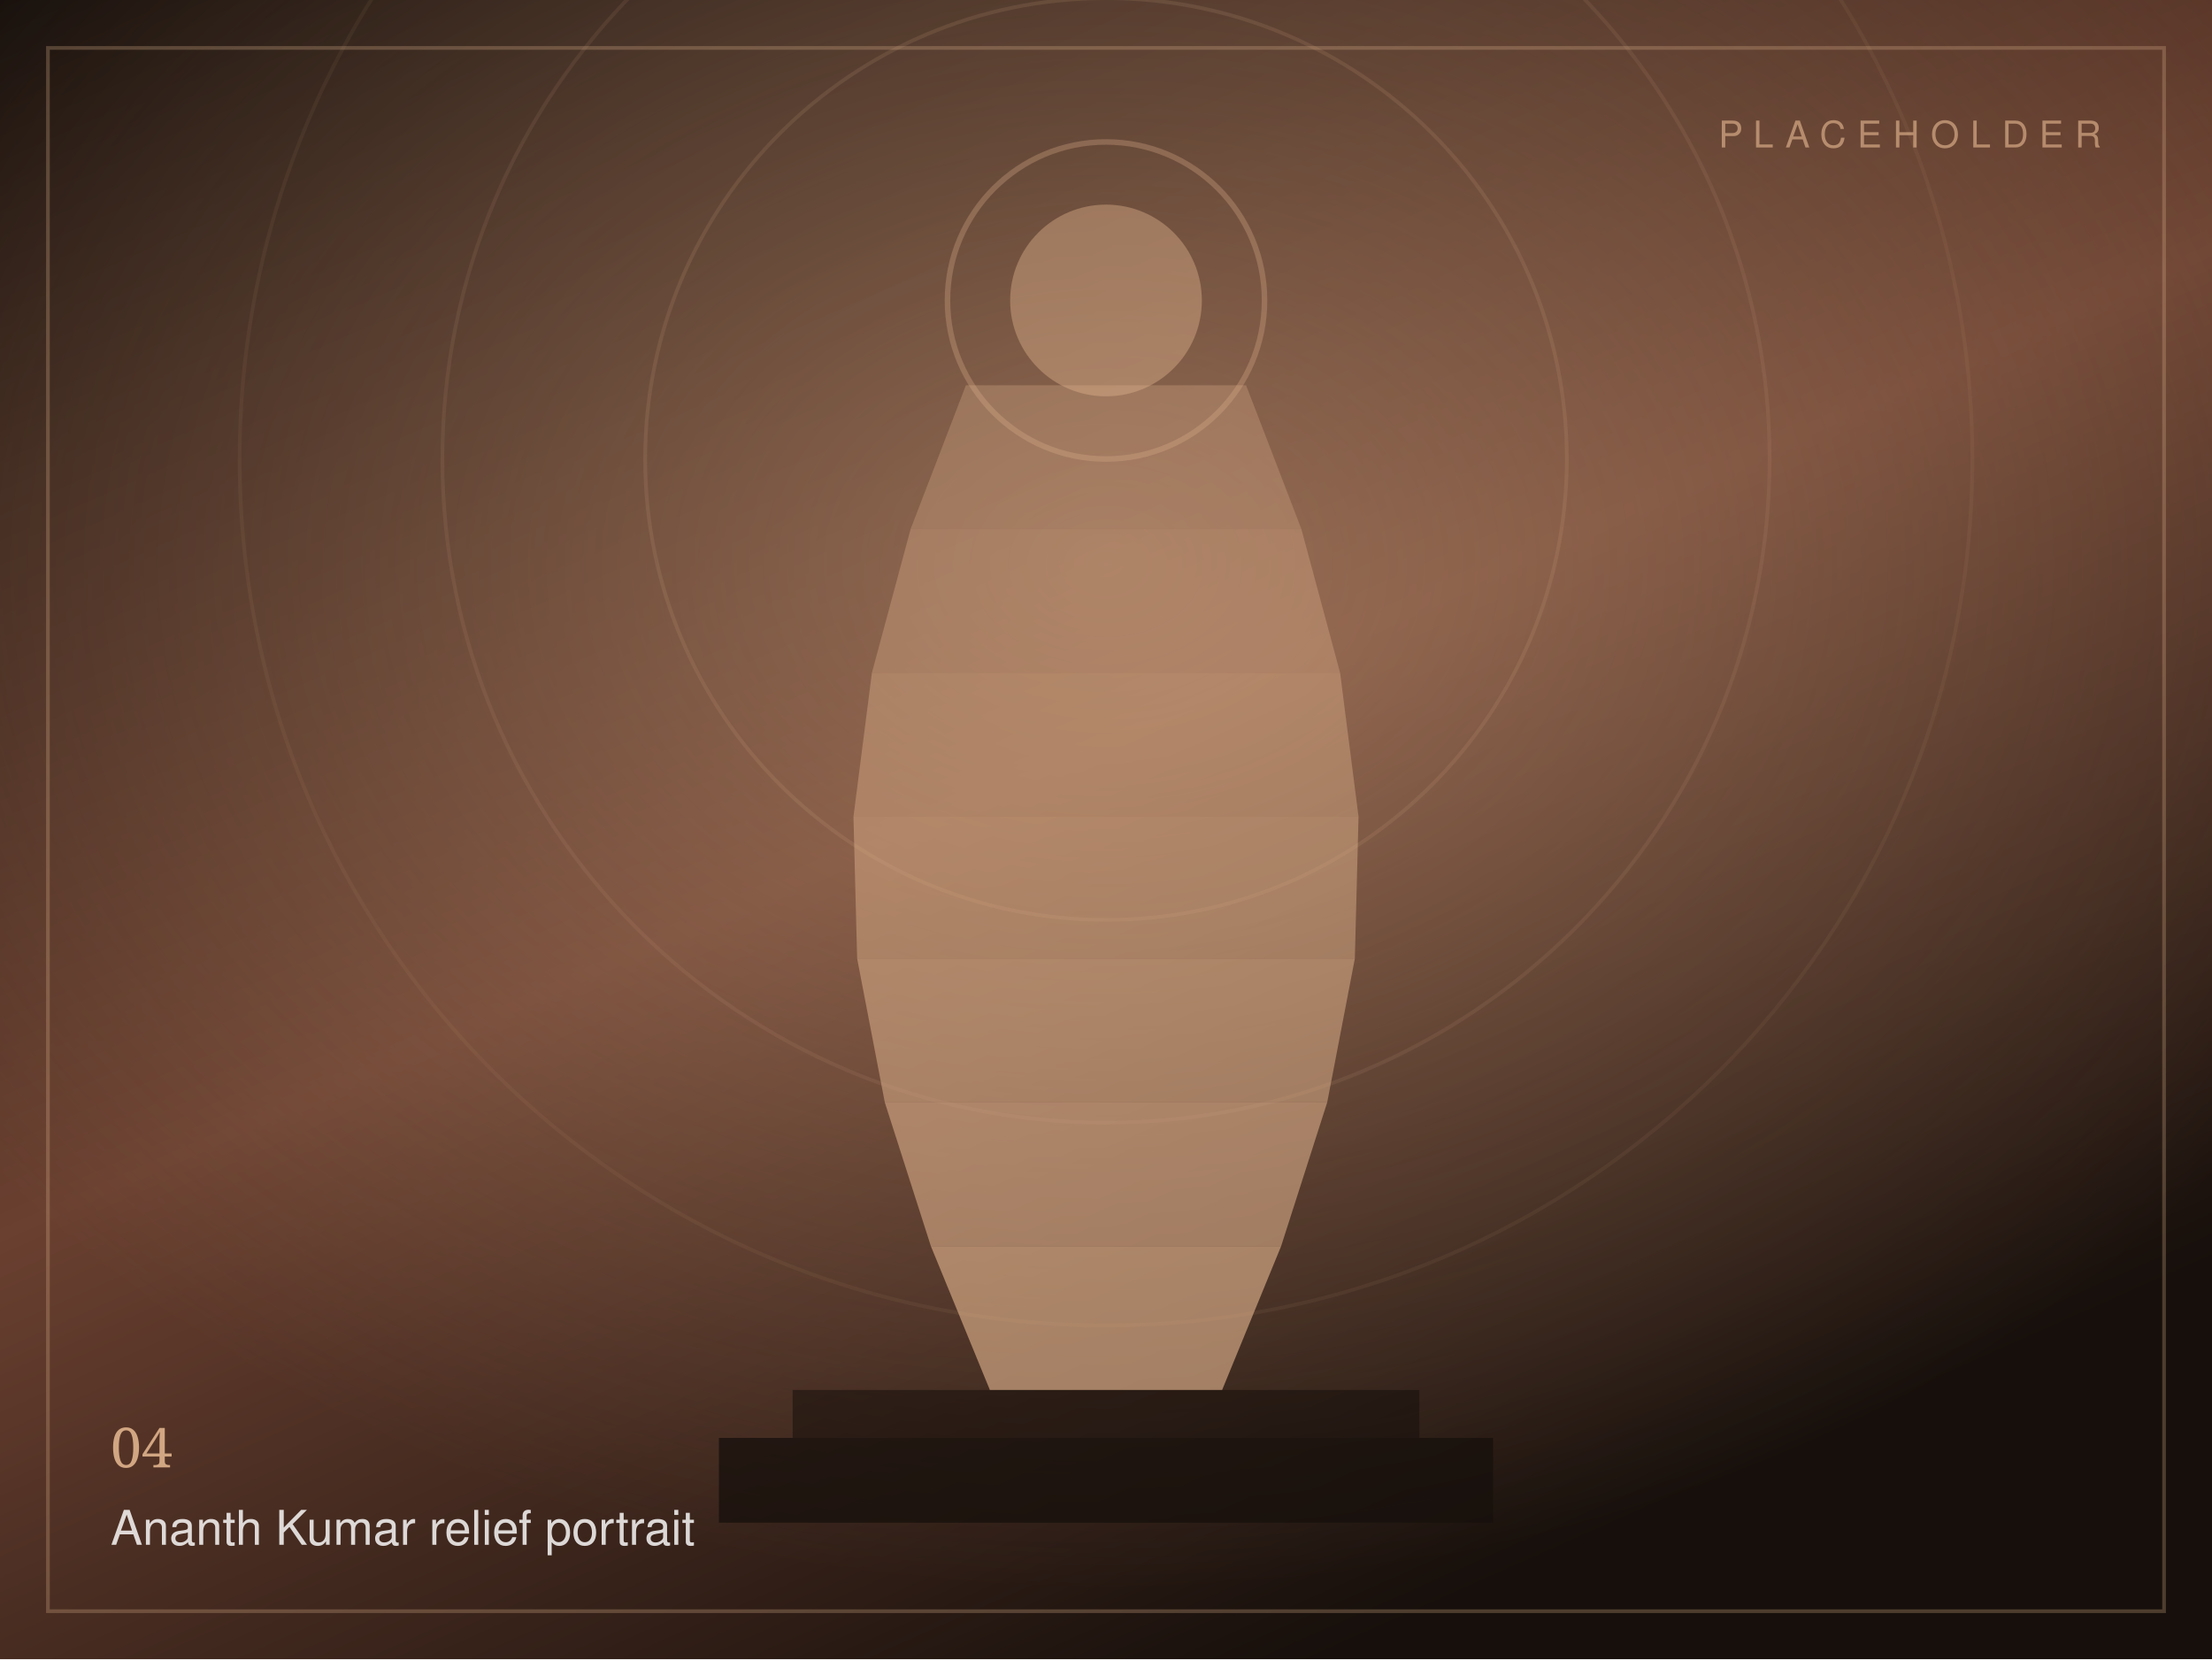
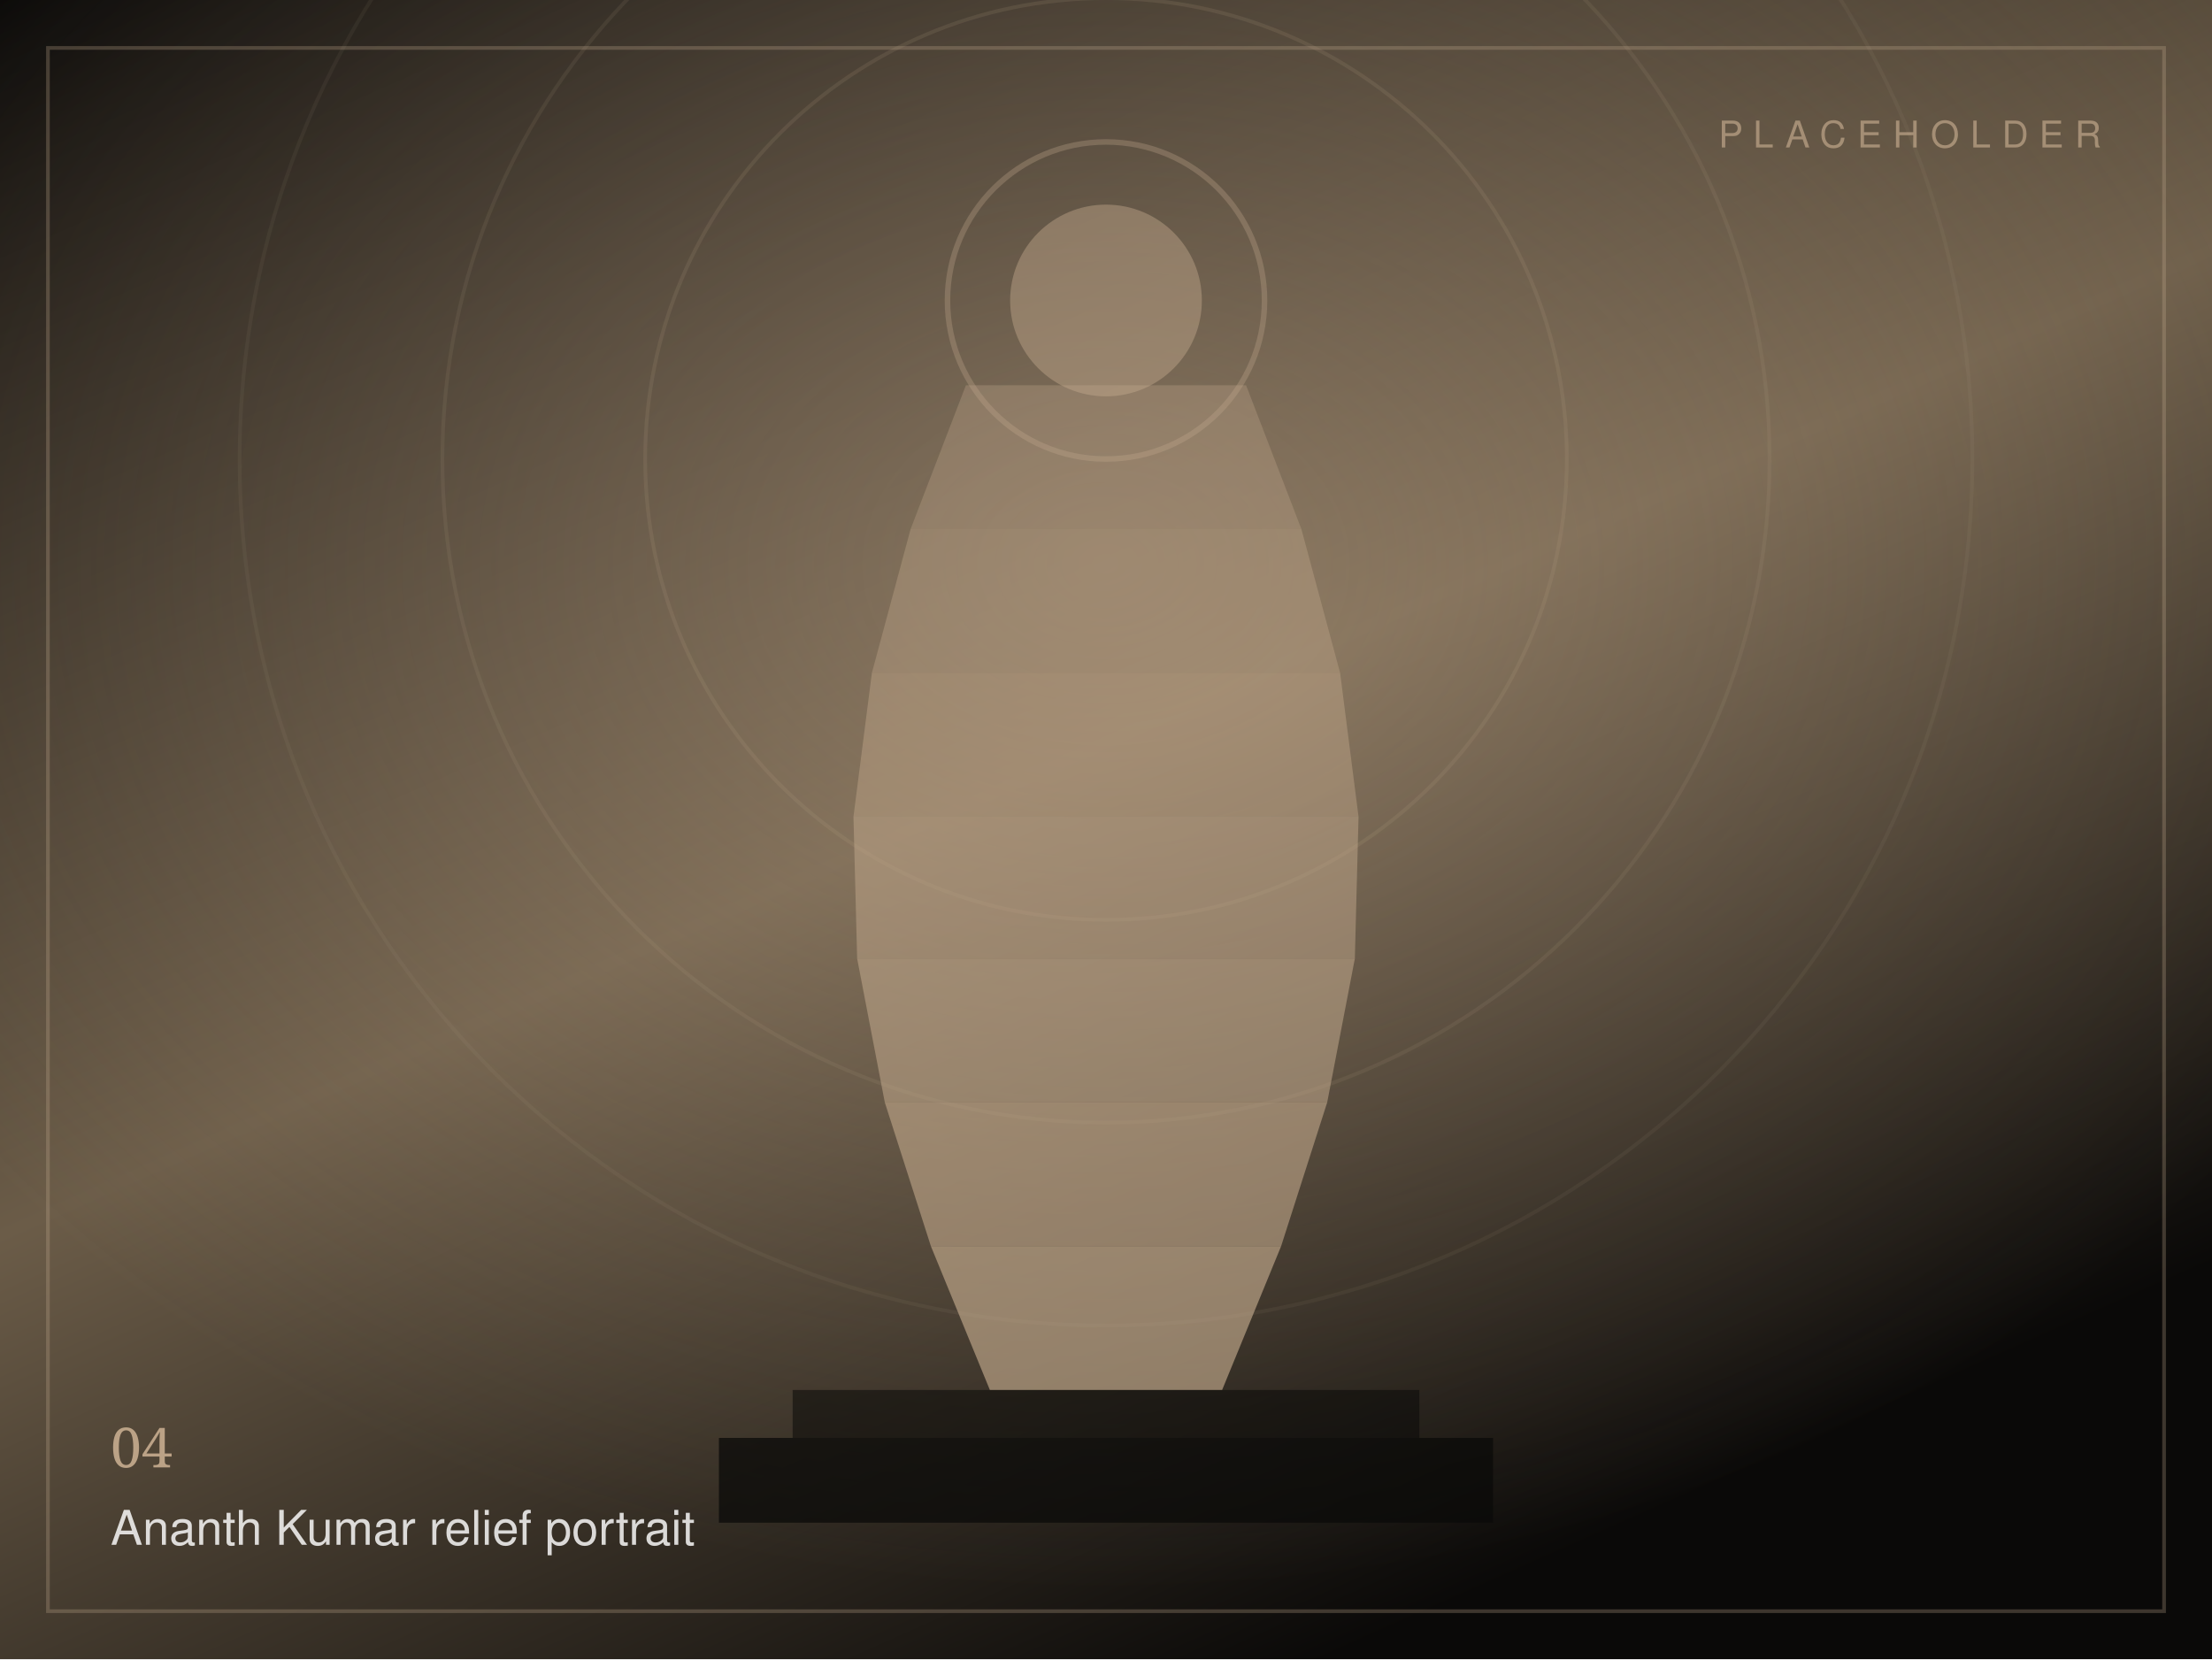
<svg xmlns="http://www.w3.org/2000/svg" viewBox="0 0 1200 900" width="1200" height="900" role="img" aria-label="Ananth Kumar relief portrait">
  <defs>
    <linearGradient id="g23" x1="0" y1="0" x2="0.6" y2="1">
-       <stop offset="0" stop-color="#160f0b" />
-       <stop offset="0.55" stop-color="#6a4030" />
-       <stop offset="1" stop-color="#160f0b" />
+       <stop offset="0" stop-color="#0A0908" />
+       <stop offset="0.55" stop-color="#6B5C48" />
+       <stop offset="1" stop-color="#0A0908" />
    </linearGradient>
    <radialGradient id="r23" cx="0.5" cy="0.34" r="0.62">
-       <stop offset="0" stop-color="#dfb28c" stop-opacity="0.42" />
-       <stop offset="1" stop-color="#dfb28c" stop-opacity="0" />
+       <stop offset="0" stop-color="#C6AC8F" stop-opacity="0.42" />
+       <stop offset="1" stop-color="#C6AC8F" stop-opacity="0" />
    </radialGradient>
  </defs>
  <rect width="1200" height="900" fill="url(#g23)" />
  <rect width="1200" height="900" fill="url(#r23)" />
-   <rect x="390" y="780" width="420" height="46" fill="#160f0b" opacity="0.75" />
-   <rect x="430" y="754" width="340" height="26" fill="#160f0b" opacity="0.55" />
-   <path d="M524 209 L676 209 L706 287 L494 287 Z" fill="#dfb28c" opacity="0.30" />
-   <path d="M494 287 L706 287 L727 365 L473 365 Z" fill="#dfb28c" opacity="0.35" />
-   <path d="M473 365 L727 365 L737 443 L463 443 Z" fill="#dfb28c" opacity="0.41" />
-   <path d="M463 443 L737 443 L735 520 L465 520 Z" fill="#dfb28c" opacity="0.46" />
-   <path d="M465 520 L735 520 L720 598 L480 598 Z" fill="#dfb28c" opacity="0.52" />
-   <path d="M480 598 L720 598 L695 676 L505 676 Z" fill="#dfb28c" opacity="0.57" />
-   <path d="M505 676 L695 676 L663 754 L537 754 Z" fill="#dfb28c" opacity="0.63" />
-   <circle cx="600" cy="163" r="52" fill="#dfb28c" opacity="0.42" />
-   <circle cx="600" cy="163" r="86" fill="none" stroke="#dfb28c" stroke-opacity="0.30" stroke-width="3" />
-   <circle cx="600" cy="249" r="250" fill="none" stroke="#dfb28c" stroke-opacity="0.13" stroke-width="2" />
-   <circle cx="600" cy="249" r="360" fill="none" stroke="#dfb28c" stroke-opacity="0.10" stroke-width="2" />
-   <circle cx="600" cy="249" r="470" fill="none" stroke="#dfb28c" stroke-opacity="0.07" stroke-width="2" />
-   <rect x="26" y="26" width="1148" height="848" fill="none" stroke="#dfb28c" stroke-opacity="0.28" stroke-width="2" />
-   <text x="60" y="796" font-family="Georgia,serif" font-size="30" fill="#dfb28c" opacity="0.9">04</text>
+   <rect x="390" y="780" width="420" height="46" fill="#0A0908" opacity="0.75" />
+   <rect x="430" y="754" width="340" height="26" fill="#0A0908" opacity="0.55" />
+   <path d="M524 209 L676 209 L706 287 L494 287 Z" fill="#C6AC8F" opacity="0.30" />
+   <path d="M494 287 L706 287 L727 365 L473 365 Z" fill="#C6AC8F" opacity="0.35" />
+   <path d="M473 365 L727 365 L737 443 L463 443 Z" fill="#C6AC8F" opacity="0.41" />
+   <path d="M463 443 L737 443 L735 520 L465 520 Z" fill="#C6AC8F" opacity="0.46" />
+   <path d="M465 520 L735 520 L720 598 L480 598 Z" fill="#C6AC8F" opacity="0.52" />
+   <path d="M480 598 L720 598 L695 676 L505 676 Z" fill="#C6AC8F" opacity="0.57" />
+   <path d="M505 676 L695 676 L663 754 L537 754 Z" fill="#C6AC8F" opacity="0.63" />
+   <circle cx="600" cy="163" r="52" fill="#C6AC8F" opacity="0.42" />
+   <circle cx="600" cy="163" r="86" fill="none" stroke="#C6AC8F" stroke-opacity="0.30" stroke-width="3" />
+   <circle cx="600" cy="249" r="250" fill="none" stroke="#C6AC8F" stroke-opacity="0.13" stroke-width="2" />
+   <circle cx="600" cy="249" r="360" fill="none" stroke="#C6AC8F" stroke-opacity="0.10" stroke-width="2" />
+   <circle cx="600" cy="249" r="470" fill="none" stroke="#C6AC8F" stroke-opacity="0.07" stroke-width="2" />
+   <rect x="26" y="26" width="1148" height="848" fill="none" stroke="#C6AC8F" stroke-opacity="0.28" stroke-width="2" />
+   <text x="60" y="796" font-family="Georgia,serif" font-size="30" fill="#C6AC8F" opacity="0.9">04</text>
  <text x="60" y="838" font-family="Helvetica,Arial,sans-serif" font-size="26" fill="#ffffff" opacity="0.82">Ananth Kumar relief portrait</text>
-   <text x="1140" y="80" text-anchor="end" font-family="Helvetica,Arial,sans-serif" font-size="20" letter-spacing="6" fill="#dfb28c" opacity="0.65">PLACEHOLDER</text>
+   <text x="1140" y="80" text-anchor="end" font-family="Helvetica,Arial,sans-serif" font-size="20" letter-spacing="6" fill="#C6AC8F" opacity="0.65">PLACEHOLDER</text>
</svg>
